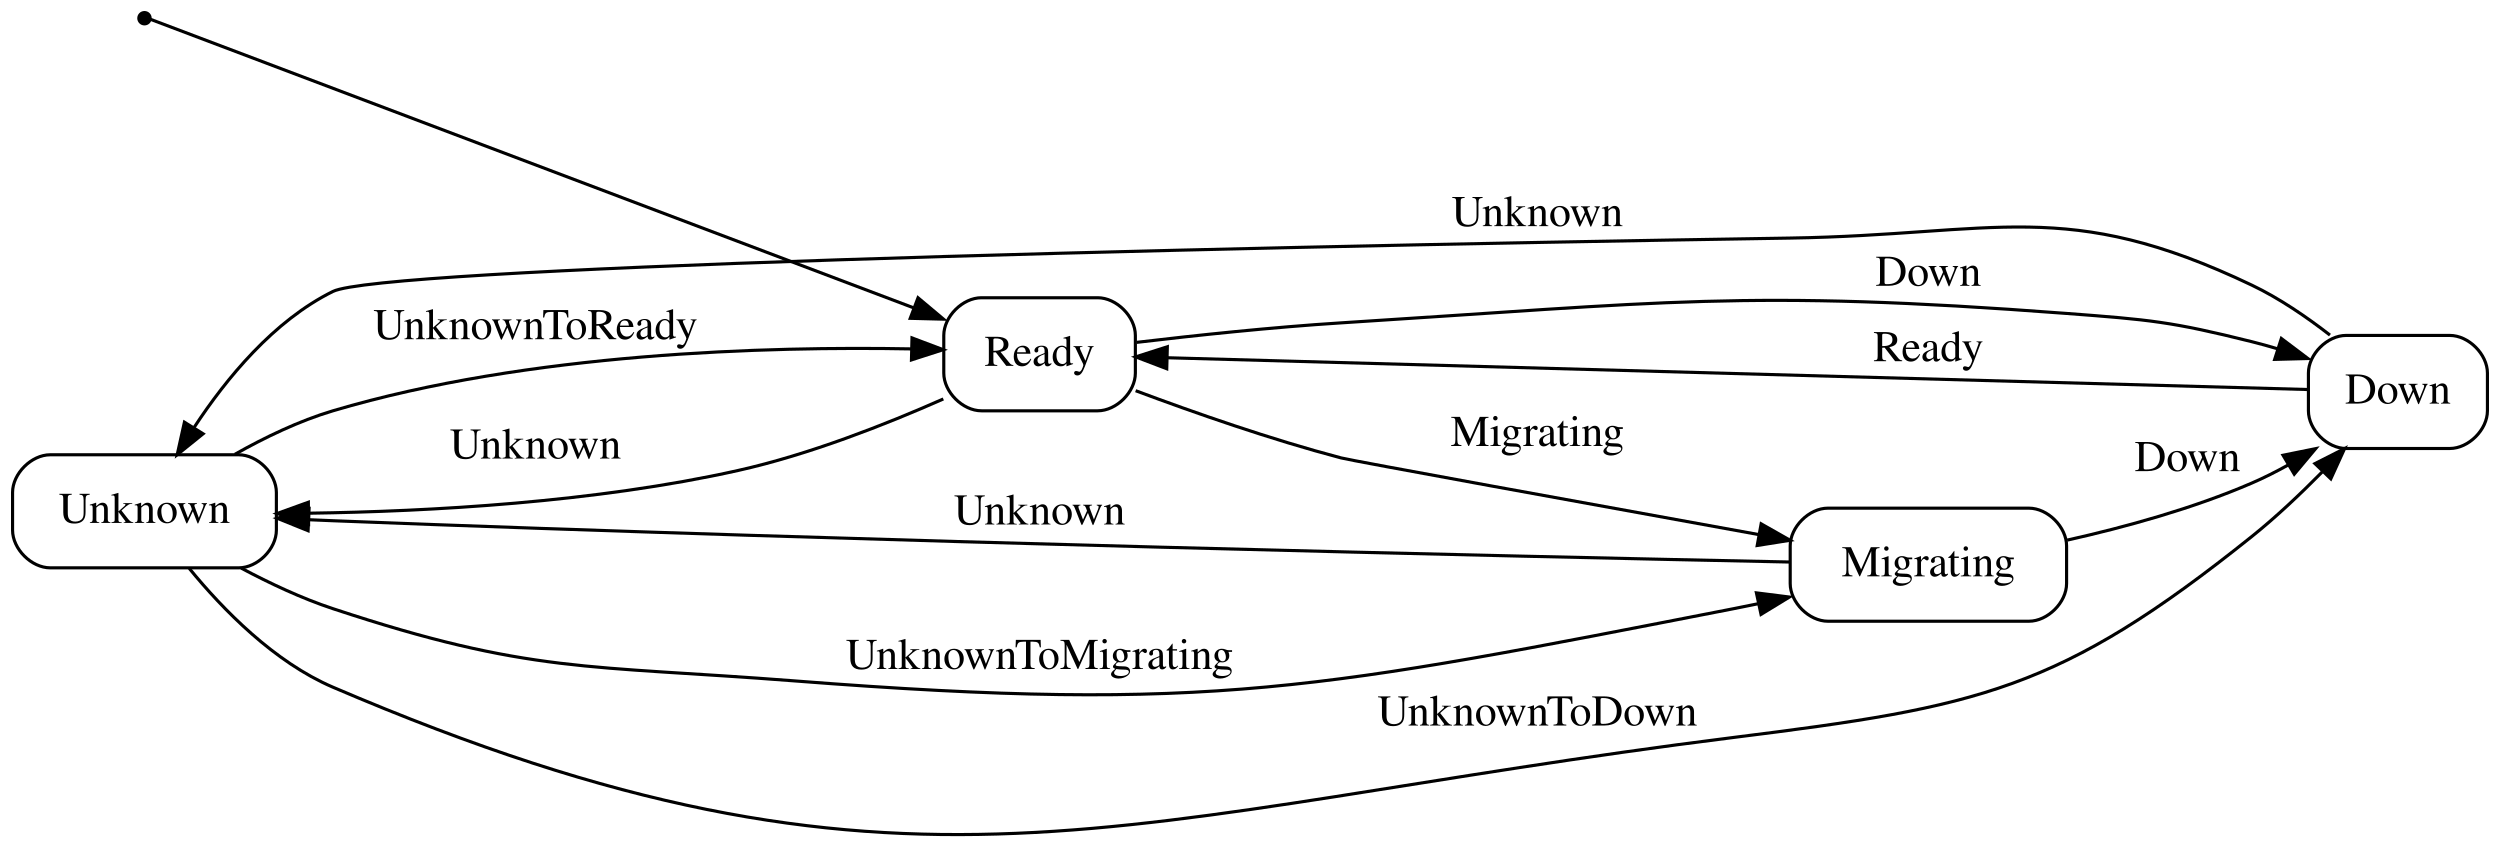
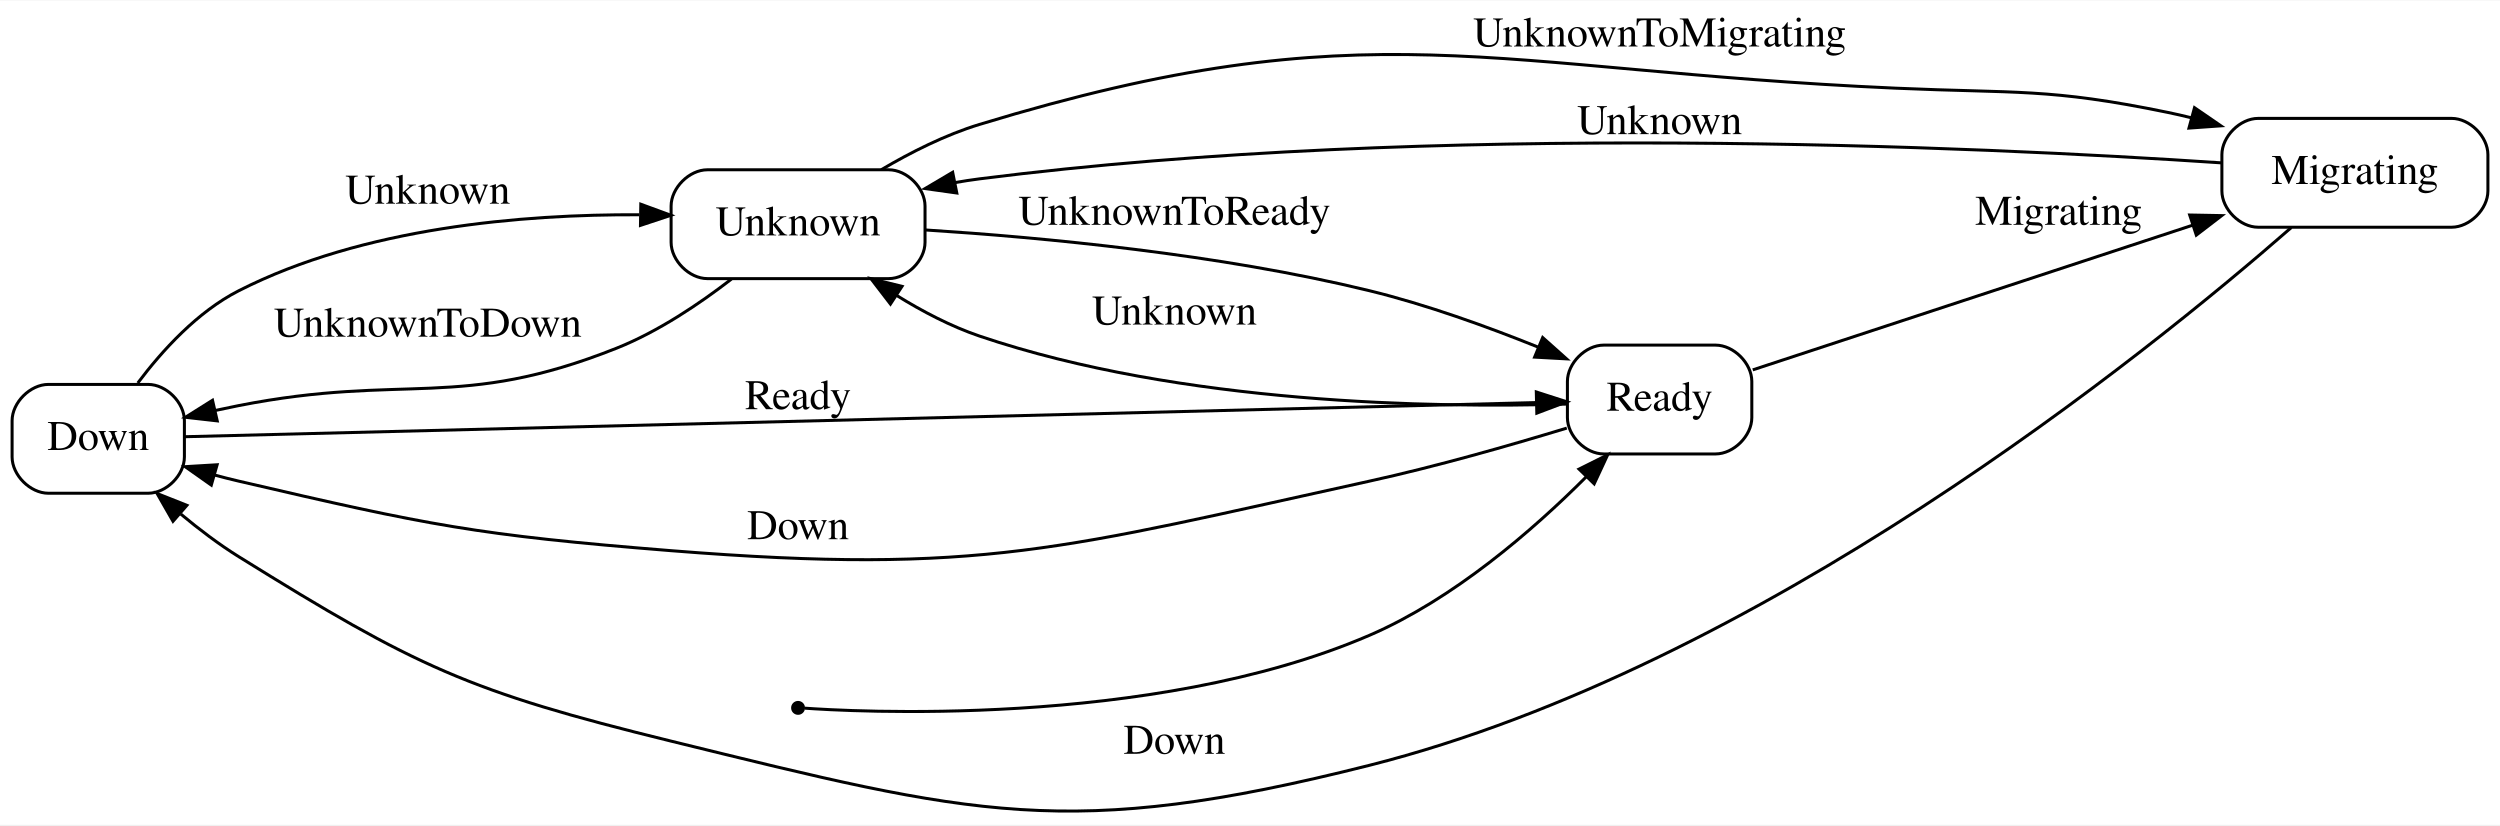
- <svg xmlns="http://www.w3.org/2000/svg" width="796pt" height="270pt" viewBox="0.00 0.00 796.00 270.00">
-   <g id="graph0" class="graph" transform="scale(1 1) rotate(0) translate(4 266)">
-     <polygon fill="white" stroke="transparent" points="-4,4 -4,-266 792,-266 792,4 -4,4" />
+ <svg xmlns="http://www.w3.org/2000/svg" width="827pt" height="273pt" viewBox="0.00 0.00 827.00 272.67">
+   <g id="graph0" class="graph" transform="scale(1 1) rotate(0) translate(4 268.67)">
+     <polygon fill="white" stroke="transparent" points="-4,4 -4,-268.67 823,-268.67 823,4 -4,4" />
    <g id="node1" class="node">
-       <path fill="none" stroke="black" d="M12,-85.2C12,-85.2 72,-85.2 72,-85.2 78,-85.2 84,-91.2 84,-97.2 84,-97.2 84,-109.2 84,-109.2 84,-115.2 78,-121.2 72,-121.2 72,-121.2 12,-121.2 12,-121.2 6,-121.2 0,-115.2 0,-109.2 0,-109.2 0,-97.2 0,-97.2 0,-91.2 6,-85.2 12,-85.2" />
-       <text text-anchor="middle" x="42" y="-99.5" font-family="Times,serif" font-size="14.00">Unknown</text>
+       <path fill="none" stroke="black" d="M12,-105.67C12,-105.67 45,-105.67 45,-105.67 51,-105.67 57,-111.67 57,-117.67 57,-117.67 57,-129.67 57,-129.67 57,-135.67 51,-141.67 45,-141.67 45,-141.67 12,-141.67 12,-141.67 6,-141.67 0,-135.67 0,-129.67 0,-129.67 0,-117.67 0,-117.67 0,-111.67 6,-105.67 12,-105.67" />
+       <text text-anchor="middle" x="28.5" y="-119.97" font-family="Times,serif" font-size="14.00">Down</text>
    </g>
    <g id="node2" class="node">
-       <path fill="none" stroke="black" d="M308.5,-135.2C308.5,-135.2 345.5,-135.2 345.5,-135.2 351.5,-135.2 357.5,-141.2 357.5,-147.2 357.5,-147.2 357.5,-159.2 357.5,-159.2 357.5,-165.2 351.5,-171.2 345.5,-171.2 345.5,-171.2 308.5,-171.2 308.5,-171.2 302.5,-171.2 296.5,-165.2 296.5,-159.2 296.5,-159.2 296.5,-147.2 296.5,-147.2 296.5,-141.2 302.5,-135.2 308.5,-135.2" />
-       <text text-anchor="middle" x="327" y="-149.5" font-family="Times,serif" font-size="14.00">Ready</text>
+       <path fill="none" stroke="black" d="M230,-176.67C230,-176.67 290,-176.67 290,-176.67 296,-176.67 302,-182.67 302,-188.67 302,-188.67 302,-200.67 302,-200.67 302,-206.67 296,-212.67 290,-212.67 290,-212.67 230,-212.67 230,-212.67 224,-212.67 218,-206.67 218,-200.67 218,-200.67 218,-188.67 218,-188.67 218,-182.67 224,-176.67 230,-176.67" />
+       <text text-anchor="middle" x="260" y="-190.97" font-family="Times,serif" font-size="14.00">Unknown</text>
+     </g>
+     <g id="edge6" class="edge">
+       <path fill="none" stroke="black" d="M41.57,-142.13C49.67,-152.91 61.34,-165.72 75,-172.67 116.15,-193.61 168.98,-197.99 207.47,-197.79" />
+       <polygon fill="black" stroke="black" points="207.98,-201.28 217.93,-197.62 207.87,-194.28 207.98,-201.28" />
+       <text text-anchor="middle" x="137.5" y="-201.47" font-family="Times,serif" font-size="14.00">Unknown</text>
+     </g>
+     <g id="node3" class="node">
+       <path fill="none" stroke="black" d="M526.5,-118.67C526.5,-118.67 563.5,-118.67 563.5,-118.67 569.5,-118.67 575.5,-124.67 575.5,-130.67 575.5,-130.67 575.5,-142.67 575.5,-142.67 575.5,-148.67 569.5,-154.67 563.5,-154.67 563.5,-154.67 526.5,-154.67 526.5,-154.67 520.5,-154.67 514.5,-148.67 514.5,-142.67 514.5,-142.67 514.5,-130.67 514.5,-130.67 514.5,-124.67 520.5,-118.67 526.5,-118.67" />
+       <text text-anchor="middle" x="545" y="-132.97" font-family="Times,serif" font-size="14.00">Ready</text>
+     </g>
+     <g id="edge7" class="edge">
+       <path fill="none" stroke="black" d="M57.16,-124.37C142.84,-126.53 404.05,-133.13 504.27,-135.67" />
+       <polygon fill="black" stroke="black" points="504.21,-139.17 514.29,-135.92 504.38,-132.17 504.21,-139.17" />
+       <text text-anchor="middle" x="260" y="-133.47" font-family="Times,serif" font-size="14.00">Ready</text>
+     </g>
+     <g id="edge10" class="edge">
+       <path fill="none" stroke="black" d="M237.97,-176.52C227.28,-168.25 213.67,-159.12 200,-153.67 147.8,-132.88 130.14,-145.51 75,-134.67 72.49,-134.18 69.91,-133.64 67.31,-133.07" />
+       <polygon fill="black" stroke="black" points="67.86,-129.61 57.33,-130.8 66.3,-136.43 67.86,-129.61" />
+       <text text-anchor="middle" x="137.5" y="-157.47" font-family="Times,serif" font-size="14.00">UnknownToDown</text>
+     </g>
+     <g id="edge8" class="edge">
+       <path fill="none" stroke="black" d="M302.22,-192.76C340.66,-190.3 399.36,-184.79 449,-172.67 467.76,-168.09 487.86,-160.84 504.71,-154.05" />
+       <polygon fill="black" stroke="black" points="506.32,-157.17 514.22,-150.12 503.65,-150.7 506.32,-157.17" />
+       <text text-anchor="middle" x="384.5" y="-194.47" font-family="Times,serif" font-size="14.00">UnknownToReady</text>
+     </g>
+     <g id="node4" class="node">
+       <path fill="none" stroke="black" d="M743,-193.67C743,-193.67 807,-193.67 807,-193.67 813,-193.67 819,-199.67 819,-205.67 819,-205.67 819,-217.67 819,-217.67 819,-223.67 813,-229.67 807,-229.67 807,-229.67 743,-229.67 743,-229.67 737,-229.67 731,-223.67 731,-217.67 731,-217.67 731,-205.67 731,-205.67 731,-199.67 737,-193.67 743,-193.67" />
+       <text text-anchor="middle" x="775" y="-207.97" font-family="Times,serif" font-size="14.00">Migrating</text>
+     </g>
+     <g id="edge9" class="edge">
+       <path fill="none" stroke="black" d="M287.52,-212.69C297.31,-218.47 308.77,-224.25 320,-227.67 448.92,-266.95 488.36,-245.64 623,-239.67 663.12,-237.89 673.66,-239.76 713,-231.67 715.62,-231.13 718.29,-230.52 720.97,-229.85" />
+       <polygon fill="black" stroke="black" points="721.94,-233.21 730.68,-227.21 720.11,-226.46 721.94,-233.21" />
+       <text text-anchor="middle" x="545" y="-253.47" font-family="Times,serif" font-size="14.00">UnknownToMigrating</text>
+     </g>
+     <g id="edge3" class="edge">
+       <path fill="none" stroke="black" d="M514.29,-127.22C495.67,-121.55 471.11,-114.52 449,-109.67 348.22,-87.55 320.85,-78.45 218,-86.67 153.83,-91.8 137.69,-95.06 75,-109.67 72.37,-110.28 69.68,-110.97 66.97,-111.69" />
+       <polygon fill="black" stroke="black" points="65.9,-108.36 57.25,-114.46 67.82,-115.09 65.9,-108.36" />
+       <text text-anchor="middle" x="260" y="-90.47" font-family="Times,serif" font-size="14.00">Down</text>
+     </g>
+     <g id="edge2" class="edge">
+       <path fill="none" stroke="black" d="M514.47,-135.17C470.74,-133.88 386.77,-135.04 320,-157.67 310.57,-160.87 301.09,-165.84 292.59,-171.11" />
+       <polygon fill="black" stroke="black" points="290.56,-168.25 284.11,-176.65 294.39,-174.11 290.56,-168.25" />
+       <text text-anchor="middle" x="384.5" y="-161.47" font-family="Times,serif" font-size="14.00">Unknown</text>
+     </g>
+     <g id="edge1" class="edge">
+       <path fill="none" stroke="black" d="M575.81,-146.48C612.69,-158.61 676.15,-179.48 721.32,-194.34" />
+       <polygon fill="black" stroke="black" points="720.35,-197.71 730.95,-197.51 722.54,-191.06 720.35,-197.71" />
+       <text text-anchor="middle" x="677" y="-194.47" font-family="Times,serif" font-size="14.00">Migrating</text>
+     </g>
+     <g id="edge4" class="edge">
+       <path fill="none" stroke="black" d="M753.94,-193.54C705.79,-151.47 578.04,-48.3 449,-15.67 349.41,9.51 317.77,0.82 218,-23.67 150.9,-40.14 133.69,-48.21 75,-84.67 68.44,-88.75 61.86,-93.74 55.82,-98.77" />
+       <polygon fill="black" stroke="black" points="53.23,-96.39 47.97,-105.58 57.82,-101.67 53.23,-96.39" />
+       <text text-anchor="middle" x="384.5" y="-19.47" font-family="Times,serif" font-size="14.00">Down</text>
    </g>
    <g id="edge5" class="edge">
-       <path fill="none" stroke="black" d="M70.76,-121.34C80.3,-126.72 91.28,-132.01 102,-135.2 164.46,-153.74 240.75,-155.75 286.24,-154.91" />
-       <polygon fill="black" stroke="black" points="286.38,-158.41 296.3,-154.66 286.21,-151.41 286.38,-158.41" />
-       <text text-anchor="middle" x="166.5" y="-158" font-family="Times,serif" font-size="14.00">UnknownToReady</text>
-     </g>
-     <g id="node3" class="node">
-       <path fill="none" stroke="black" d="M578,-68.2C578,-68.2 642,-68.2 642,-68.2 648,-68.2 654,-74.2 654,-80.2 654,-80.2 654,-92.2 654,-92.2 654,-98.2 648,-104.2 642,-104.2 642,-104.2 578,-104.2 578,-104.2 572,-104.2 566,-98.2 566,-92.2 566,-92.2 566,-80.2 566,-80.2 566,-74.2 572,-68.2 578,-68.2" />
-       <text text-anchor="middle" x="610" y="-82.5" font-family="Times,serif" font-size="14.00">Migrating</text>
-     </g>
-     <g id="edge3" class="edge">
-       <path fill="none" stroke="black" d="M72.78,-85.12C81.89,-80.27 92.11,-75.47 102,-72.2 164.78,-51.43 183.07,-54.32 249,-49.2 381.88,-38.87 417.18,-46.69 548,-72.2 550.61,-72.71 553.28,-73.25 555.97,-73.81" />
-       <polygon fill="black" stroke="black" points="555.24,-77.23 565.75,-75.9 556.71,-70.38 555.24,-77.23" />
-       <text text-anchor="middle" x="327" y="-53" font-family="Times,serif" font-size="14.00">UnknownToMigrating</text>
-     </g>
-     <g id="node4" class="node">
-       <path fill="none" stroke="black" d="M743,-123.2C743,-123.2 776,-123.2 776,-123.2 782,-123.2 788,-129.2 788,-135.2 788,-135.2 788,-147.2 788,-147.2 788,-153.2 782,-159.2 776,-159.2 776,-159.2 743,-159.2 743,-159.2 737,-159.2 731,-153.2 731,-147.2 731,-147.2 731,-135.2 731,-135.2 731,-129.2 737,-123.2 743,-123.2" />
-       <text text-anchor="middle" x="759.5" y="-137.5" font-family="Times,serif" font-size="14.00">Down</text>
-     </g>
-     <g id="edge4" class="edge">
-       <path fill="none" stroke="black" d="M56.26,-85.02C66.97,-71.92 83.31,-55.2 102,-47.2 284.34,30.88 351.19,-6.53 548,-31.2 626.05,-40.98 651.62,-46.02 713,-95.2 720.73,-101.39 728.52,-108.77 735.43,-115.78" />
-       <polygon fill="black" stroke="black" points="733.08,-118.39 742.53,-123.18 738.13,-113.54 733.08,-118.39" />
-       <text text-anchor="middle" x="485.5" y="-35" font-family="Times,serif" font-size="14.00">UnknownToDown</text>
-     </g>
-     <g id="edge8" class="edge">
-       <path fill="none" stroke="black" d="M296.35,-138.97C277.97,-130.83 253.63,-121.26 231,-116.2 185.62,-106.04 132.68,-103.15 94.56,-102.6" />
-       <polygon fill="black" stroke="black" points="94.25,-99.09 84.22,-102.5 94.18,-106.09 94.25,-99.09" />
-       <text text-anchor="middle" x="166.5" y="-120" font-family="Times,serif" font-size="14.00">Unknown</text>
-     </g>
-     <g id="edge7" class="edge">
-       <path fill="none" stroke="black" d="M357.59,-141.6C376.15,-134.66 400.71,-126.07 423,-120.2 426.26,-119.34 502.05,-105.56 555.86,-95.81" />
-       <polygon fill="black" stroke="black" points="556.75,-99.21 565.96,-93.98 555.5,-92.32 556.75,-99.21" />
-       <text text-anchor="middle" x="485.5" y="-124" font-family="Times,serif" font-size="14.00">Migrating</text>
-     </g>
-     <g id="edge6" class="edge">
-       <path fill="none" stroke="black" d="M357.9,-156.99C376.58,-159.21 401.15,-161.82 423,-163.2 525.47,-169.65 551.62,-173.96 654,-166.2 680.45,-164.19 687.27,-163.63 713,-157.2 715.65,-156.54 718.36,-155.78 721.08,-154.97" />
-       <polygon fill="black" stroke="black" points="722.38,-158.23 730.84,-151.85 720.25,-151.57 722.38,-158.23" />
-       <text text-anchor="middle" x="610" y="-175" font-family="Times,serif" font-size="14.00">Down</text>
-     </g>
-     <g id="edge10" class="edge">
-       <path fill="none" stroke="black" d="M565.92,-87.05C478.46,-88.86 273.79,-93.46 102,-100.2 99.49,-100.3 96.92,-100.4 94.32,-100.52" />
-       <polygon fill="black" stroke="black" points="94.09,-97.02 84.26,-100.98 94.41,-104.02 94.09,-97.02" />
-       <text text-anchor="middle" x="327" y="-99" font-family="Times,serif" font-size="14.00">Unknown</text>
-     </g>
-     <g id="edge9" class="edge">
-       <path fill="none" stroke="black" d="M654.18,-94.02C672.74,-98.18 694.38,-104.14 713,-112.2 716.87,-113.87 720.78,-115.85 724.61,-117.98" />
-       <polygon fill="black" stroke="black" points="722.92,-121.05 733.3,-123.15 726.49,-115.03 722.92,-121.05" />
-       <text text-anchor="middle" x="692.5" y="-116" font-family="Times,serif" font-size="14.00">Down</text>
-     </g>
-     <g id="edge2" class="edge">
-       <path fill="none" stroke="black" d="M737.86,-159.31C730.43,-165.08 721.72,-171.04 713,-175.2 653.73,-203.49 631.66,-191.23 566,-190.2 360.43,-186.96 116.95,-180.59 102,-173.2 83.18,-163.9 68.08,-145.56 57.86,-129.99" />
-       <polygon fill="black" stroke="black" points="60.67,-127.88 52.42,-121.23 54.72,-131.57 60.67,-127.88" />
-       <text text-anchor="middle" x="485.5" y="-194" font-family="Times,serif" font-size="14.00">Unknown</text>
-     </g>
-     <g id="edge1" class="edge">
-       <path fill="none" stroke="black" d="M730.95,-141.97C657.04,-144.03 454.15,-149.68 367.77,-152.09" />
-       <polygon fill="black" stroke="black" points="367.49,-148.6 357.59,-152.37 367.68,-155.59 367.49,-148.6" />
-       <text text-anchor="middle" x="610" y="-151" font-family="Times,serif" font-size="14.00">Ready</text>
+       <path fill="none" stroke="black" d="M730.89,-214.96C649.97,-220.38 469.93,-228.77 320,-209.67 317.34,-209.33 314.63,-208.91 311.9,-208.43" />
+       <polygon fill="black" stroke="black" points="312.51,-204.99 302.02,-206.46 311.14,-211.85 312.51,-204.99" />
+       <text text-anchor="middle" x="545" y="-224.47" font-family="Times,serif" font-size="14.00">Unknown</text>
    </g>
    <g id="node5" class="node">
-       <ellipse fill="black" stroke="black" cx="42" cy="-260.2" rx="1.8" ry="1.8" />
+       <ellipse fill="black" stroke="black" cx="260" cy="-34.67" rx="1.8" ry="1.8" />
    </g>
    <g id="edge11" class="edge">
-       <path fill="none" stroke="black" d="M43.81,-259.89C56.41,-255.13 212.4,-196.15 286.9,-167.98" />
-       <polygon fill="black" stroke="black" points="288.3,-171.19 296.42,-164.38 285.82,-164.65 288.3,-171.19" />
+       <path fill="none" stroke="black" d="M262.26,-34.57C274.7,-33.67 376.49,-27.4 449,-58.67 476.78,-70.65 502.92,-93.28 520.72,-111.09" />
+       <polygon fill="black" stroke="black" points="518.34,-113.66 527.82,-118.38 523.35,-108.78 518.34,-113.66" />
    </g>
  </g>
</svg>
